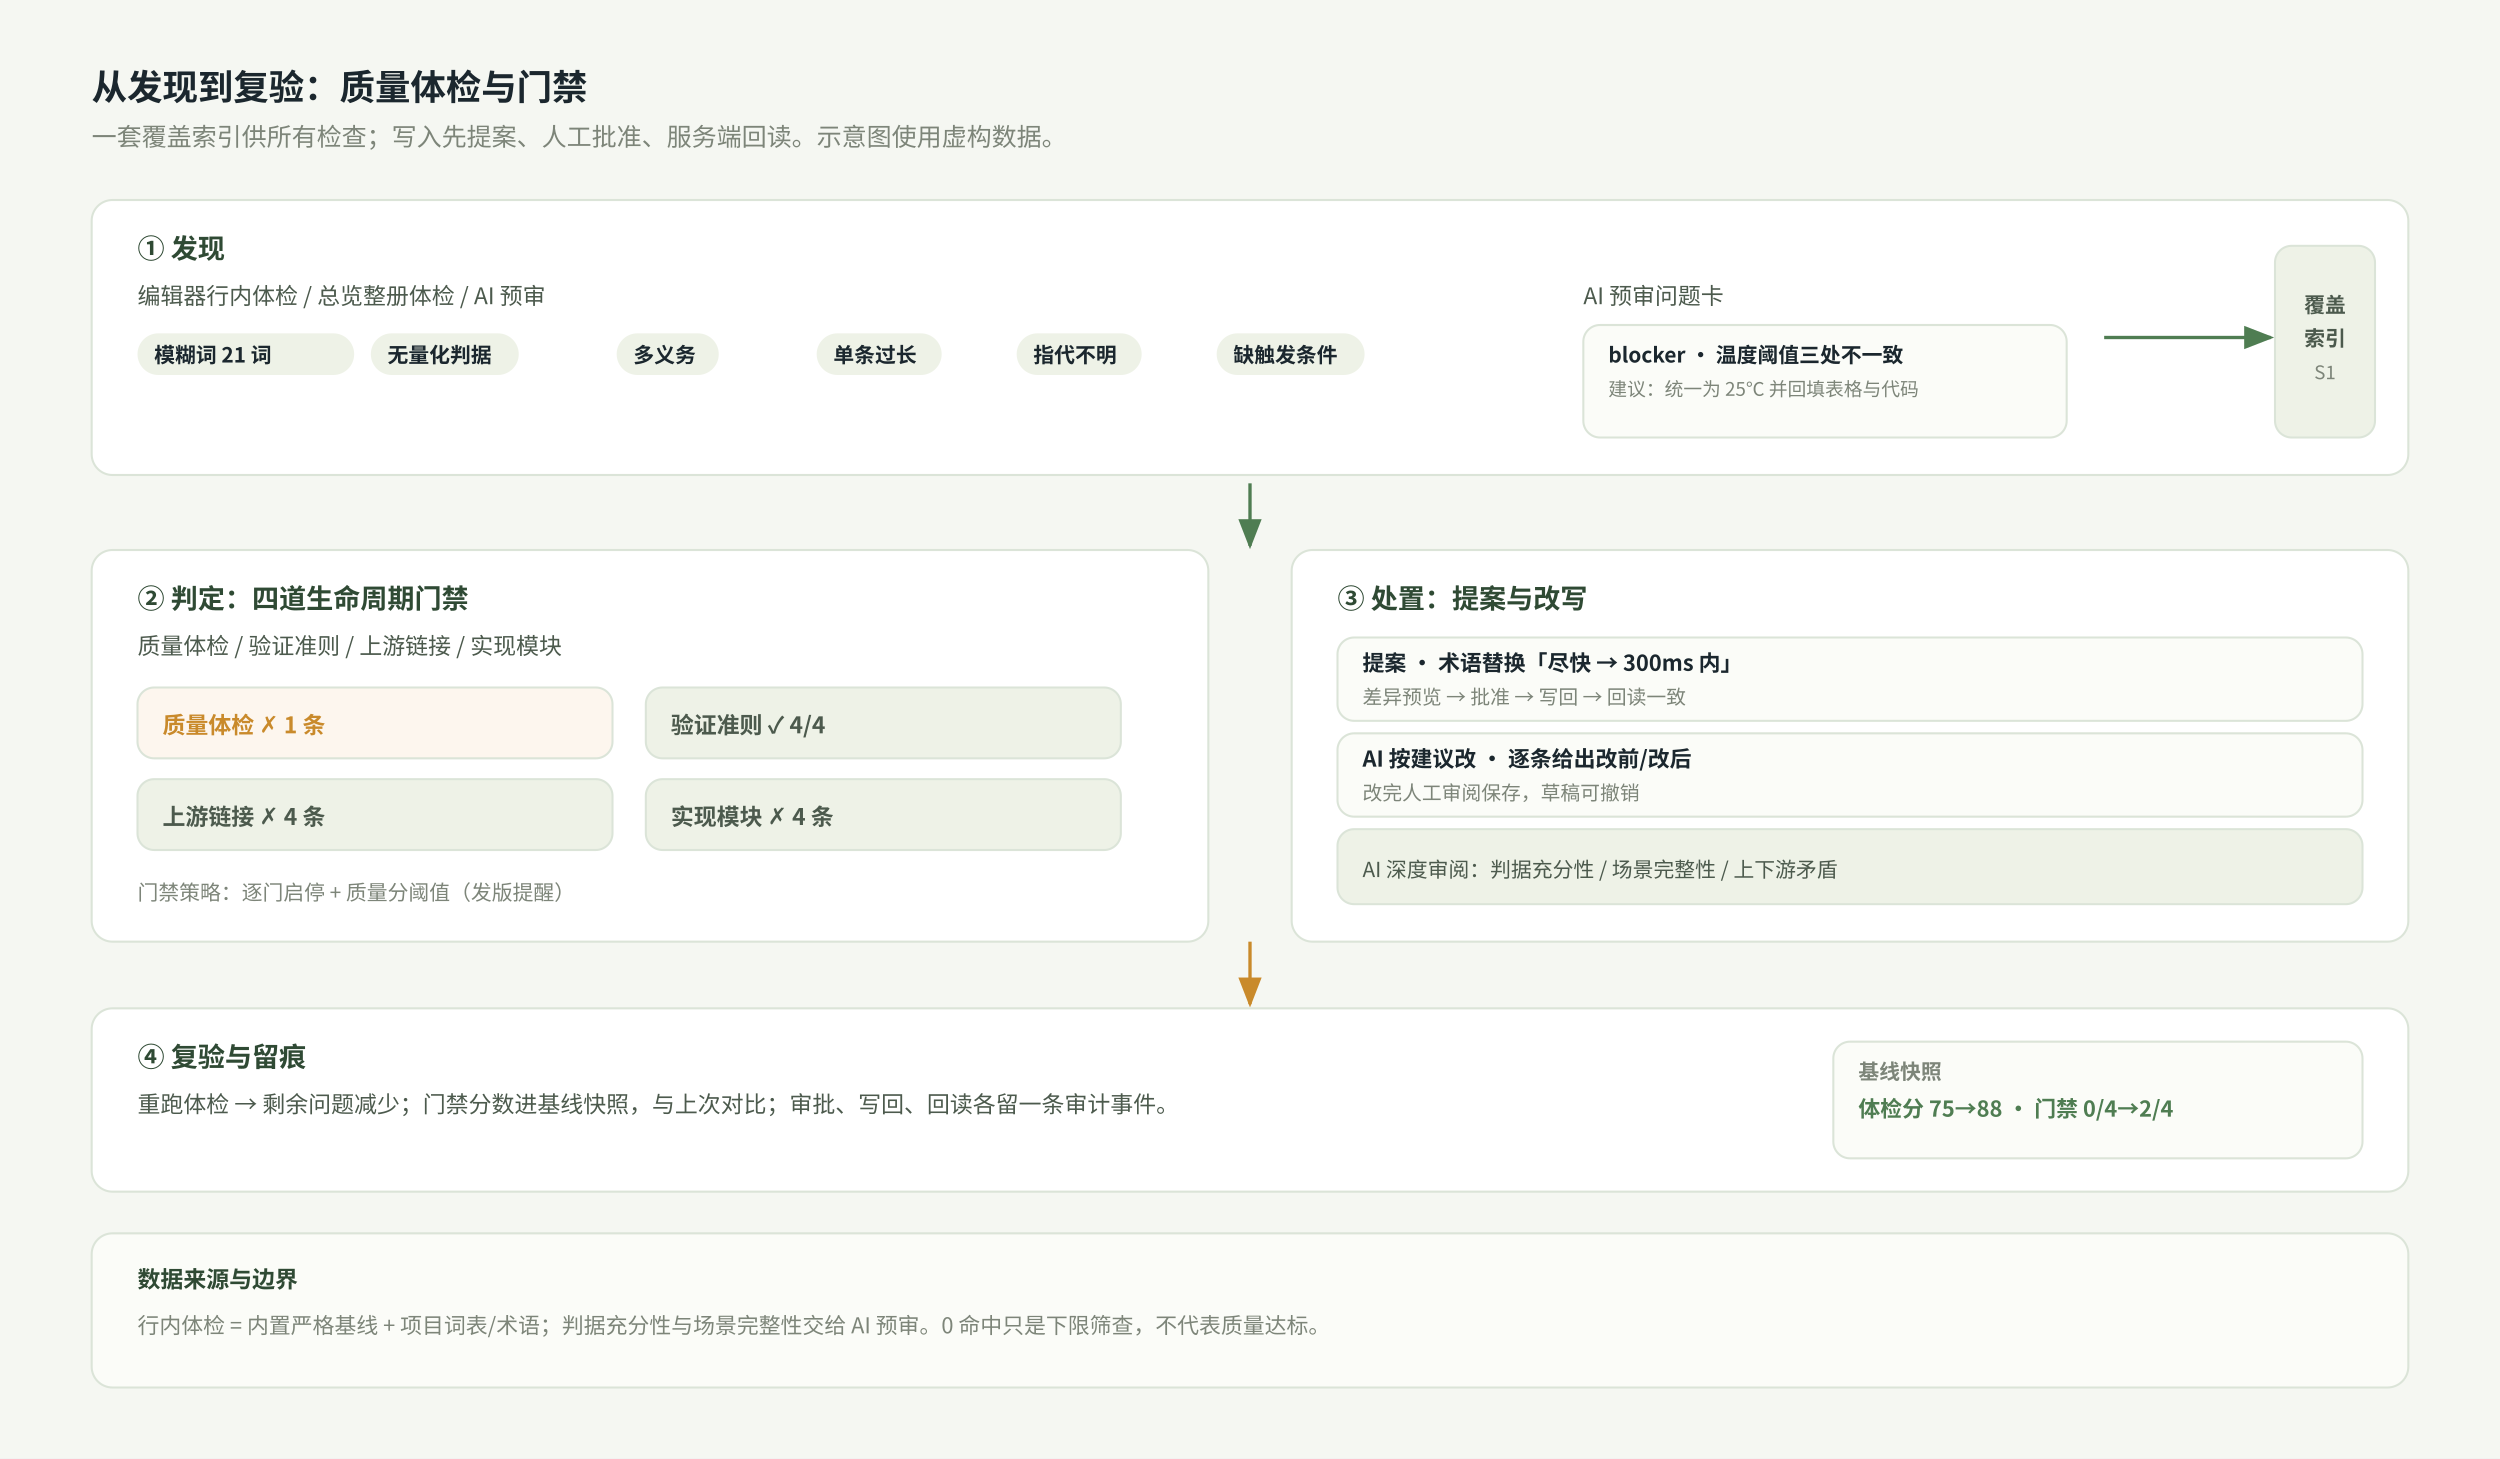
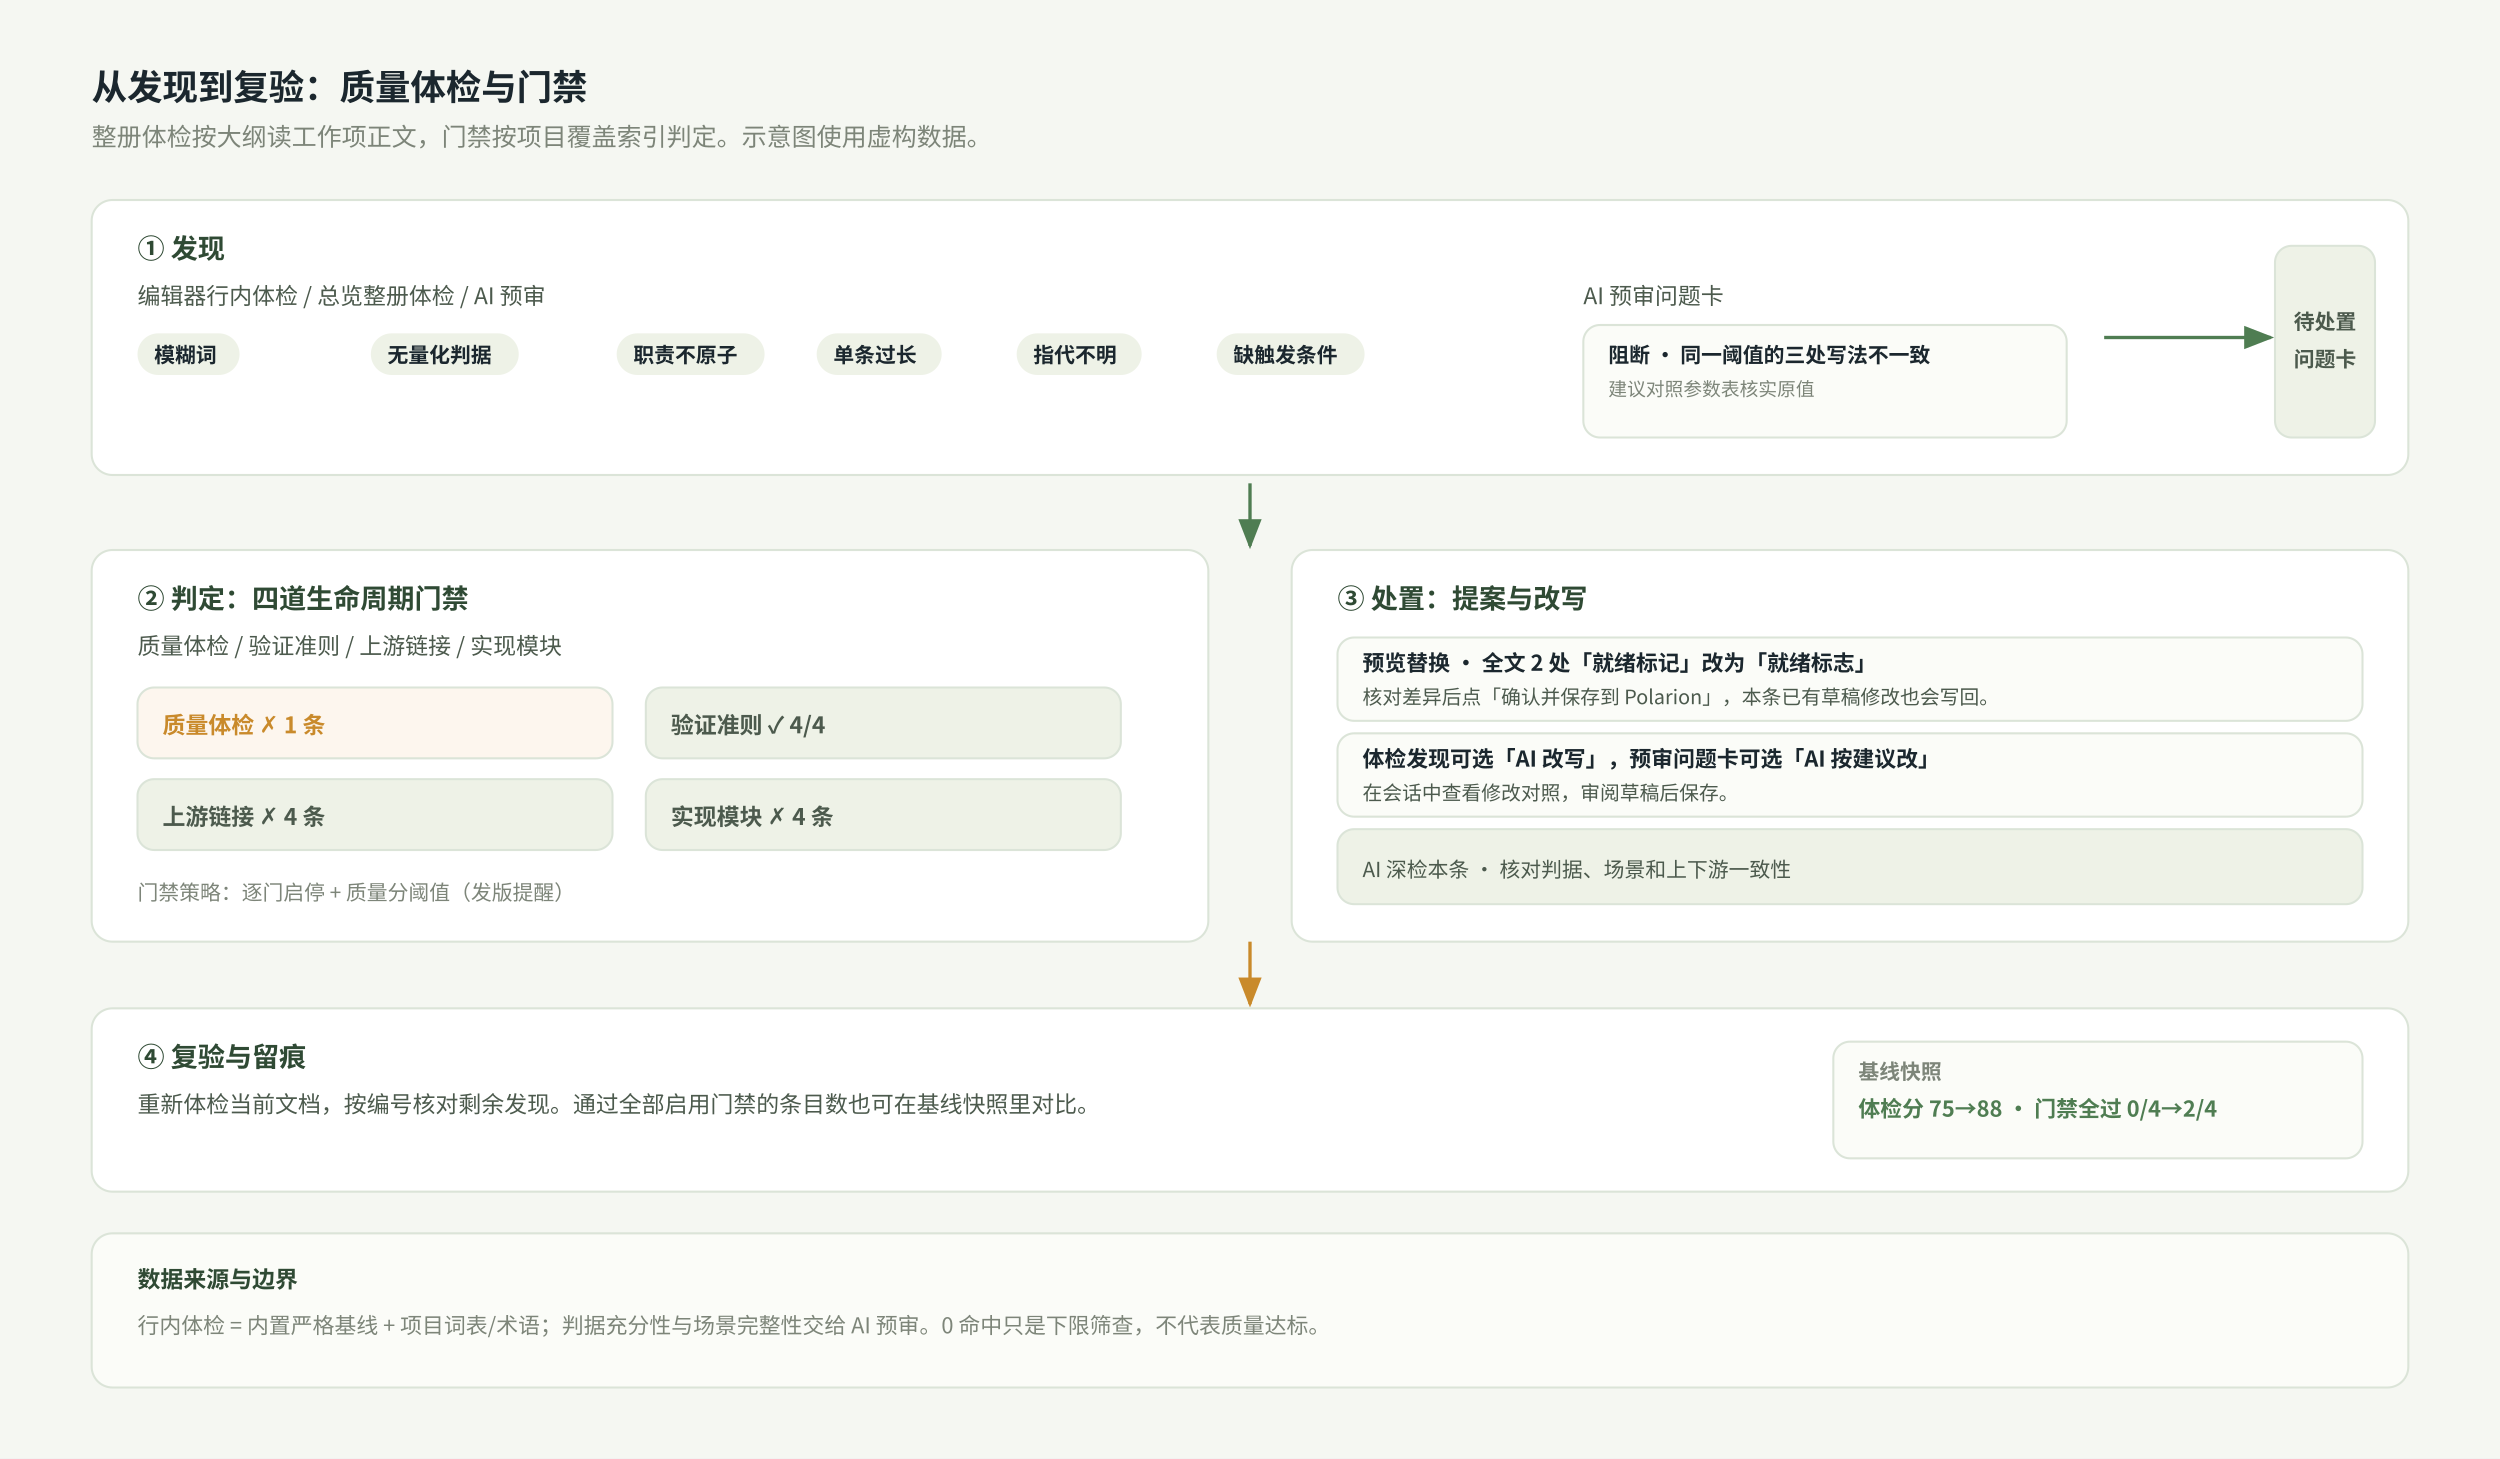
<svg xmlns="http://www.w3.org/2000/svg" width="1200" height="700" viewBox="0 0 1200 700" role="img" aria-label="从发现到复验：质量体检与门禁">
  <defs>
    <style>
.t{font-family:Microsoft YaHei, Noto Sans CJK SC, sans-serif;fill:#1b272e}
.sub{font-family:Microsoft YaHei, Noto Sans CJK SC, sans-serif;fill:#7d8579;font-size:12px}
.h{font-size:17px;font-weight:700}
.card{fill:#ffffff;stroke:#dbe4d8;stroke-width:1}
.mono{font-family:Consolas,'Microsoft YaHei UI',monospace}
</style>
    <marker id="arrow" markerWidth="9" markerHeight="7" refX="8" refY="3.5" orient="auto">
      <path d="M0 0 L9 3.5 L0 7" fill="#4f7d52" />
    </marker>
    <marker id="arrow-warn" markerWidth="9" markerHeight="7" refX="8" refY="3.5" orient="auto">
      <path d="M0 0 L9 3.5 L0 7" fill="#c98a2b" />
    </marker>
  </defs>
  <rect width="1200" height="700" fill="#f5f7f2" />
  <text x="44" y="48" class="t h">从发现到复验：质量体检与门禁</text>
-   <text x="44" y="70" class="sub">一套覆盖索引供所有检查；写入先提案、人工批准、服务端回读。示意图使用虚构数据。</text>
+   <text x="44" y="70" class="sub">整册体检按大纲读工作项正文，门禁按项目覆盖索引判定。示意图使用虚构数据。</text>
  <rect x="44" y="96" width="1112" height="132" rx="10" fill="#ffffff" stroke="#dbe4d8" />
  <text x="66" y="124" font-family="Microsoft YaHei, Noto Sans CJK SC, sans-serif" font-size="13" fill="#2f4a34" font-weight="700" text-anchor="start">① 发现</text>
  <text x="66" y="146" font-family="Microsoft YaHei, Noto Sans CJK SC, sans-serif" font-size="11" fill="#4c5a4d" font-weight="400" text-anchor="start">编辑器行内体检 / 总览整册体检 / AI 预审</text>
-   <rect x="66" y="160" width="104" height="20" rx="10" fill="#eef2e7" stroke="none" />
-   <text x="74" y="174" font-family="Microsoft YaHei, Noto Sans CJK SC, sans-serif" font-size="10" fill="#1b272e" font-weight="600" text-anchor="start">模糊词 21 词</text>
+   <rect x="66" y="160" width="49" height="20" rx="10" fill="#eef2e7" stroke="none" />
+   <text x="74" y="174" font-family="Microsoft YaHei, Noto Sans CJK SC, sans-serif" font-size="10" fill="#1b272e" font-weight="600" text-anchor="start">模糊词</text>
  <rect x="178" y="160" width="71" height="20" rx="10" fill="#eef2e7" stroke="none" />
  <text x="186" y="174" font-family="Microsoft YaHei, Noto Sans CJK SC, sans-serif" font-size="10" fill="#1b272e" font-weight="600" text-anchor="start">无量化判据</text>
-   <rect x="296" y="160" width="49" height="20" rx="10" fill="#eef2e7" stroke="none" />
-   <text x="304" y="174" font-family="Microsoft YaHei, Noto Sans CJK SC, sans-serif" font-size="10" fill="#1b272e" font-weight="600" text-anchor="start">多义务</text>
+   <rect x="296" y="160" width="71" height="20" rx="10" fill="#eef2e7" stroke="none" />
+   <text x="304" y="174" font-family="Microsoft YaHei, Noto Sans CJK SC, sans-serif" font-size="10" fill="#1b272e" font-weight="600" text-anchor="start">职责不原子</text>
  <rect x="392" y="160" width="60" height="20" rx="10" fill="#eef2e7" stroke="none" />
  <text x="400" y="174" font-family="Microsoft YaHei, Noto Sans CJK SC, sans-serif" font-size="10" fill="#1b272e" font-weight="600" text-anchor="start">单条过长</text>
  <rect x="488" y="160" width="60" height="20" rx="10" fill="#eef2e7" stroke="none" />
  <text x="496" y="174" font-family="Microsoft YaHei, Noto Sans CJK SC, sans-serif" font-size="10" fill="#1b272e" font-weight="600" text-anchor="start">指代不明</text>
  <rect x="584" y="160" width="71" height="20" rx="10" fill="#eef2e7" stroke="none" />
  <text x="592" y="174" font-family="Microsoft YaHei, Noto Sans CJK SC, sans-serif" font-size="10" fill="#1b272e" font-weight="600" text-anchor="start">缺触发条件</text>
  <text x="760" y="146" font-family="Microsoft YaHei, Noto Sans CJK SC, sans-serif" font-size="11" fill="#4c5a4d" font-weight="400" text-anchor="start">AI 预审问题卡</text>
  <rect x="760" y="156" width="232" height="54" rx="8" fill="#fbfcf8" stroke="#dbe4d8" />
-   <text x="772" y="174" font-family="Microsoft YaHei, Noto Sans CJK SC, sans-serif" font-size="10" fill="#1b272e" font-weight="600" text-anchor="start">blocker · 温度阈值三处不一致</text>
-   <text x="772" y="190" font-family="Microsoft YaHei, Noto Sans CJK SC, sans-serif" font-size="9" fill="#7d8579" font-weight="400" text-anchor="start">建议：统一为 25℃ 并回填表格与代码</text>
+   <text x="772" y="174" font-family="Microsoft YaHei, Noto Sans CJK SC, sans-serif" font-size="10" fill="#1b272e" font-weight="600" text-anchor="start">阻断 · 同一阈值的三处写法不一致</text>
+   <text x="772" y="190" font-family="Microsoft YaHei, Noto Sans CJK SC, sans-serif" font-size="9" fill="#7d8579" font-weight="400" text-anchor="start">建议对照参数表核实原值</text>
  <path d="M1010 162 L1090 162" stroke="#4f7d52" stroke-width="1.6" fill="none" marker-end="url(#arrow)" />
  <rect x="1092" y="118" width="48" height="92" rx="8" fill="#eef2e7" stroke="#dbe4d8" />
-   <text x="1116" y="150" font-family="Microsoft YaHei, Noto Sans CJK SC, sans-serif" font-size="10" fill="#4c5a4d" font-weight="600" text-anchor="middle">覆盖</text>
-   <text x="1116" y="166" font-family="Microsoft YaHei, Noto Sans CJK SC, sans-serif" font-size="10" fill="#4c5a4d" font-weight="600" text-anchor="middle">索引</text>
-   <text x="1116" y="182" font-family="Microsoft YaHei, Noto Sans CJK SC, sans-serif" font-size="9" fill="#7d8579" font-weight="400" text-anchor="middle">S1</text>
+   <text x="1116" y="158" font-family="Microsoft YaHei, Noto Sans CJK SC, sans-serif" font-size="10" fill="#4c5a4d" font-weight="600" text-anchor="middle">待处置</text>
+   <text x="1116" y="176" font-family="Microsoft YaHei, Noto Sans CJK SC, sans-serif" font-size="10" fill="#4c5a4d" font-weight="600" text-anchor="middle">问题卡</text>
  <path d="M600 232 L600 262" stroke="#4f7d52" stroke-width="1.6" fill="none" marker-end="url(#arrow)" />
  <rect x="44" y="264" width="536" height="188" rx="10" fill="#ffffff" stroke="#dbe4d8" />
  <text x="66" y="292" font-family="Microsoft YaHei, Noto Sans CJK SC, sans-serif" font-size="13" fill="#2f4a34" font-weight="700" text-anchor="start">② 判定：四道生命周期门禁</text>
  <text x="66" y="314" font-family="Microsoft YaHei, Noto Sans CJK SC, sans-serif" font-size="11" fill="#4c5a4d" font-weight="400" text-anchor="start">质量体检 / 验证准则 / 上游链接 / 实现模块</text>
  <rect x="66" y="330" width="228" height="34" rx="8" fill="#fdf6ee" stroke="#dbe4d8" />
  <text x="78" y="352" font-family="Microsoft YaHei, Noto Sans CJK SC, sans-serif" font-size="11" fill="#c98a2b" font-weight="600" text-anchor="start">质量体检  ✗ 1 条</text>
  <rect x="310" y="330" width="228" height="34" rx="8" fill="#eef2e7" stroke="#dbe4d8" />
  <text x="322" y="352" font-family="Microsoft YaHei, Noto Sans CJK SC, sans-serif" font-size="11" fill="#4c5a4d" font-weight="600" text-anchor="start">验证准则  ✓ 4/4</text>
  <rect x="66" y="374" width="228" height="34" rx="8" fill="#eef2e7" stroke="#dbe4d8" />
  <text x="78" y="396" font-family="Microsoft YaHei, Noto Sans CJK SC, sans-serif" font-size="11" fill="#4c5a4d" font-weight="600" text-anchor="start">上游链接  ✗ 4 条</text>
  <rect x="310" y="374" width="228" height="34" rx="8" fill="#eef2e7" stroke="#dbe4d8" />
  <text x="322" y="396" font-family="Microsoft YaHei, Noto Sans CJK SC, sans-serif" font-size="11" fill="#4c5a4d" font-weight="600" text-anchor="start">实现模块  ✗ 4 条</text>
  <text x="66" y="432" font-family="Microsoft YaHei, Noto Sans CJK SC, sans-serif" font-size="10" fill="#7d8579" font-weight="400" text-anchor="start">门禁策略：逐门启停 + 质量分阈值（发版提醒）</text>
  <rect x="620" y="264" width="536" height="188" rx="10" fill="#ffffff" stroke="#dbe4d8" />
  <text x="642" y="292" font-family="Microsoft YaHei, Noto Sans CJK SC, sans-serif" font-size="13" fill="#2f4a34" font-weight="700" text-anchor="start">③ 处置：提案与改写</text>
  <rect x="642" y="306" width="492" height="40" rx="8" fill="#fbfcf8" stroke="#dbe4d8" />
-   <text x="654" y="322" font-family="Microsoft YaHei, Noto Sans CJK SC, sans-serif" font-size="10.5" fill="#1b272e" font-weight="600" text-anchor="start">提案 · 术语替换「尽快 → 300ms 内」</text>
-   <text x="654" y="338" font-family="Microsoft YaHei, Noto Sans CJK SC, sans-serif" font-size="9.5" fill="#7d8579" font-weight="400" text-anchor="start">差异预览 → 批准 → 写回 → 回读一致</text>
+   <text x="654" y="322" font-family="Microsoft YaHei, Noto Sans CJK SC, sans-serif" font-size="10.5" fill="#1b272e" font-weight="600" text-anchor="start">预览替换 · 全文 2 处「就绪标记」改为「就绪标志」</text>
+   <text x="654" y="338" font-family="Microsoft YaHei, Noto Sans CJK SC, sans-serif" font-size="9.5" fill="#4c5a4d" font-weight="400" text-anchor="start">核对差异后点「确认并保存到 Polarion」，本条已有草稿修改也会写回。</text>
  <rect x="642" y="352" width="492" height="40" rx="8" fill="#fbfcf8" stroke="#dbe4d8" />
-   <text x="654" y="368" font-family="Microsoft YaHei, Noto Sans CJK SC, sans-serif" font-size="10.5" fill="#1b272e" font-weight="600" text-anchor="start">AI 按建议改 · 逐条给出改前/改后</text>
-   <text x="654" y="384" font-family="Microsoft YaHei, Noto Sans CJK SC, sans-serif" font-size="9.5" fill="#7d8579" font-weight="400" text-anchor="start">改完人工审阅保存，草稿可撤销</text>
+   <text x="654" y="368" font-family="Microsoft YaHei, Noto Sans CJK SC, sans-serif" font-size="10.5" fill="#1b272e" font-weight="600" text-anchor="start">体检发现可选「AI 改写」，预审问题卡可选「AI 按建议改」</text>
+   <text x="654" y="384" font-family="Microsoft YaHei, Noto Sans CJK SC, sans-serif" font-size="9.5" fill="#4c5a4d" font-weight="400" text-anchor="start">在会话中查看修改对照，审阅草稿后保存。</text>
  <rect x="642" y="398" width="492" height="36" rx="8" fill="#eef2e7" stroke="#dbe4d8" />
-   <text x="654" y="421" font-family="Microsoft YaHei, Noto Sans CJK SC, sans-serif" font-size="10" fill="#4c5a4d" font-weight="400" text-anchor="start">AI 深度审阅：判据充分性 / 场景完整性 / 上下游矛盾</text>
+   <text x="654" y="421" font-family="Microsoft YaHei, Noto Sans CJK SC, sans-serif" font-size="10" fill="#4c5a4d" font-weight="400" text-anchor="start">AI 深检本条 · 核对判据、场景和上下游一致性</text>
  <path d="M600 452 L600 482" stroke="#c98a2b" stroke-width="1.6" fill="none" marker-end="url(#arrow-warn)" />
  <rect x="44" y="484" width="1112" height="88" rx="10" fill="#ffffff" stroke="#dbe4d8" />
  <text x="66" y="512" font-family="Microsoft YaHei, Noto Sans CJK SC, sans-serif" font-size="13" fill="#2f4a34" font-weight="700" text-anchor="start">④ 复验与留痕</text>
-   <text x="66" y="534" font-family="Microsoft YaHei, Noto Sans CJK SC, sans-serif" font-size="11" fill="#4c5a4d" font-weight="400" text-anchor="start">重跑体检 → 剩余问题减少；门禁分数进基线快照，与上次对比；审批、写回、回读各留一条审计事件。</text>
+   <text x="66" y="534" font-family="Microsoft YaHei, Noto Sans CJK SC, sans-serif" font-size="11" fill="#4c5a4d" font-weight="400" text-anchor="start">重新体检当前文档，按编号核对剩余发现。通过全部启用门禁的条目数也可在基线快照里对比。</text>
  <rect x="880" y="500" width="254" height="56" rx="8" fill="#fbfcf8" stroke="#dbe4d8" />
  <text x="892" y="518" font-family="Microsoft YaHei, Noto Sans CJK SC, sans-serif" font-size="10" fill="#7d8579" font-weight="600" text-anchor="start">基线快照</text>
-   <text x="892" y="536" font-family="Microsoft YaHei, Noto Sans CJK SC, sans-serif" font-size="10.5" fill="#4f7d52" font-weight="600" text-anchor="start">体检分 75→88 · 门禁 0/4→2/4</text>
+   <text x="892" y="536" font-family="Microsoft YaHei, Noto Sans CJK SC, sans-serif" font-size="10.5" fill="#4f7d52" font-weight="600" text-anchor="start">体检分 75→88 · 门禁全过 0/4→2/4</text>
  <rect x="44" y="592" width="1112" height="74" rx="10" fill="#fbfcf8" stroke="#dbe4d8" />
  <text x="66" y="618" font-family="Microsoft YaHei, Noto Sans CJK SC, sans-serif" font-size="11" fill="#2f4a34" font-weight="700" text-anchor="start">数据来源与边界</text>
  <text x="66" y="640" font-family="Microsoft YaHei, Noto Sans CJK SC, sans-serif" font-size="10.5" fill="#7d8579" font-weight="400" text-anchor="start">行内体检 = 内置严格基线 + 项目词表/术语；判据充分性与场景完整性交给 AI 预审。0 命中只是下限筛查，不代表质量达标。</text>
</svg>
